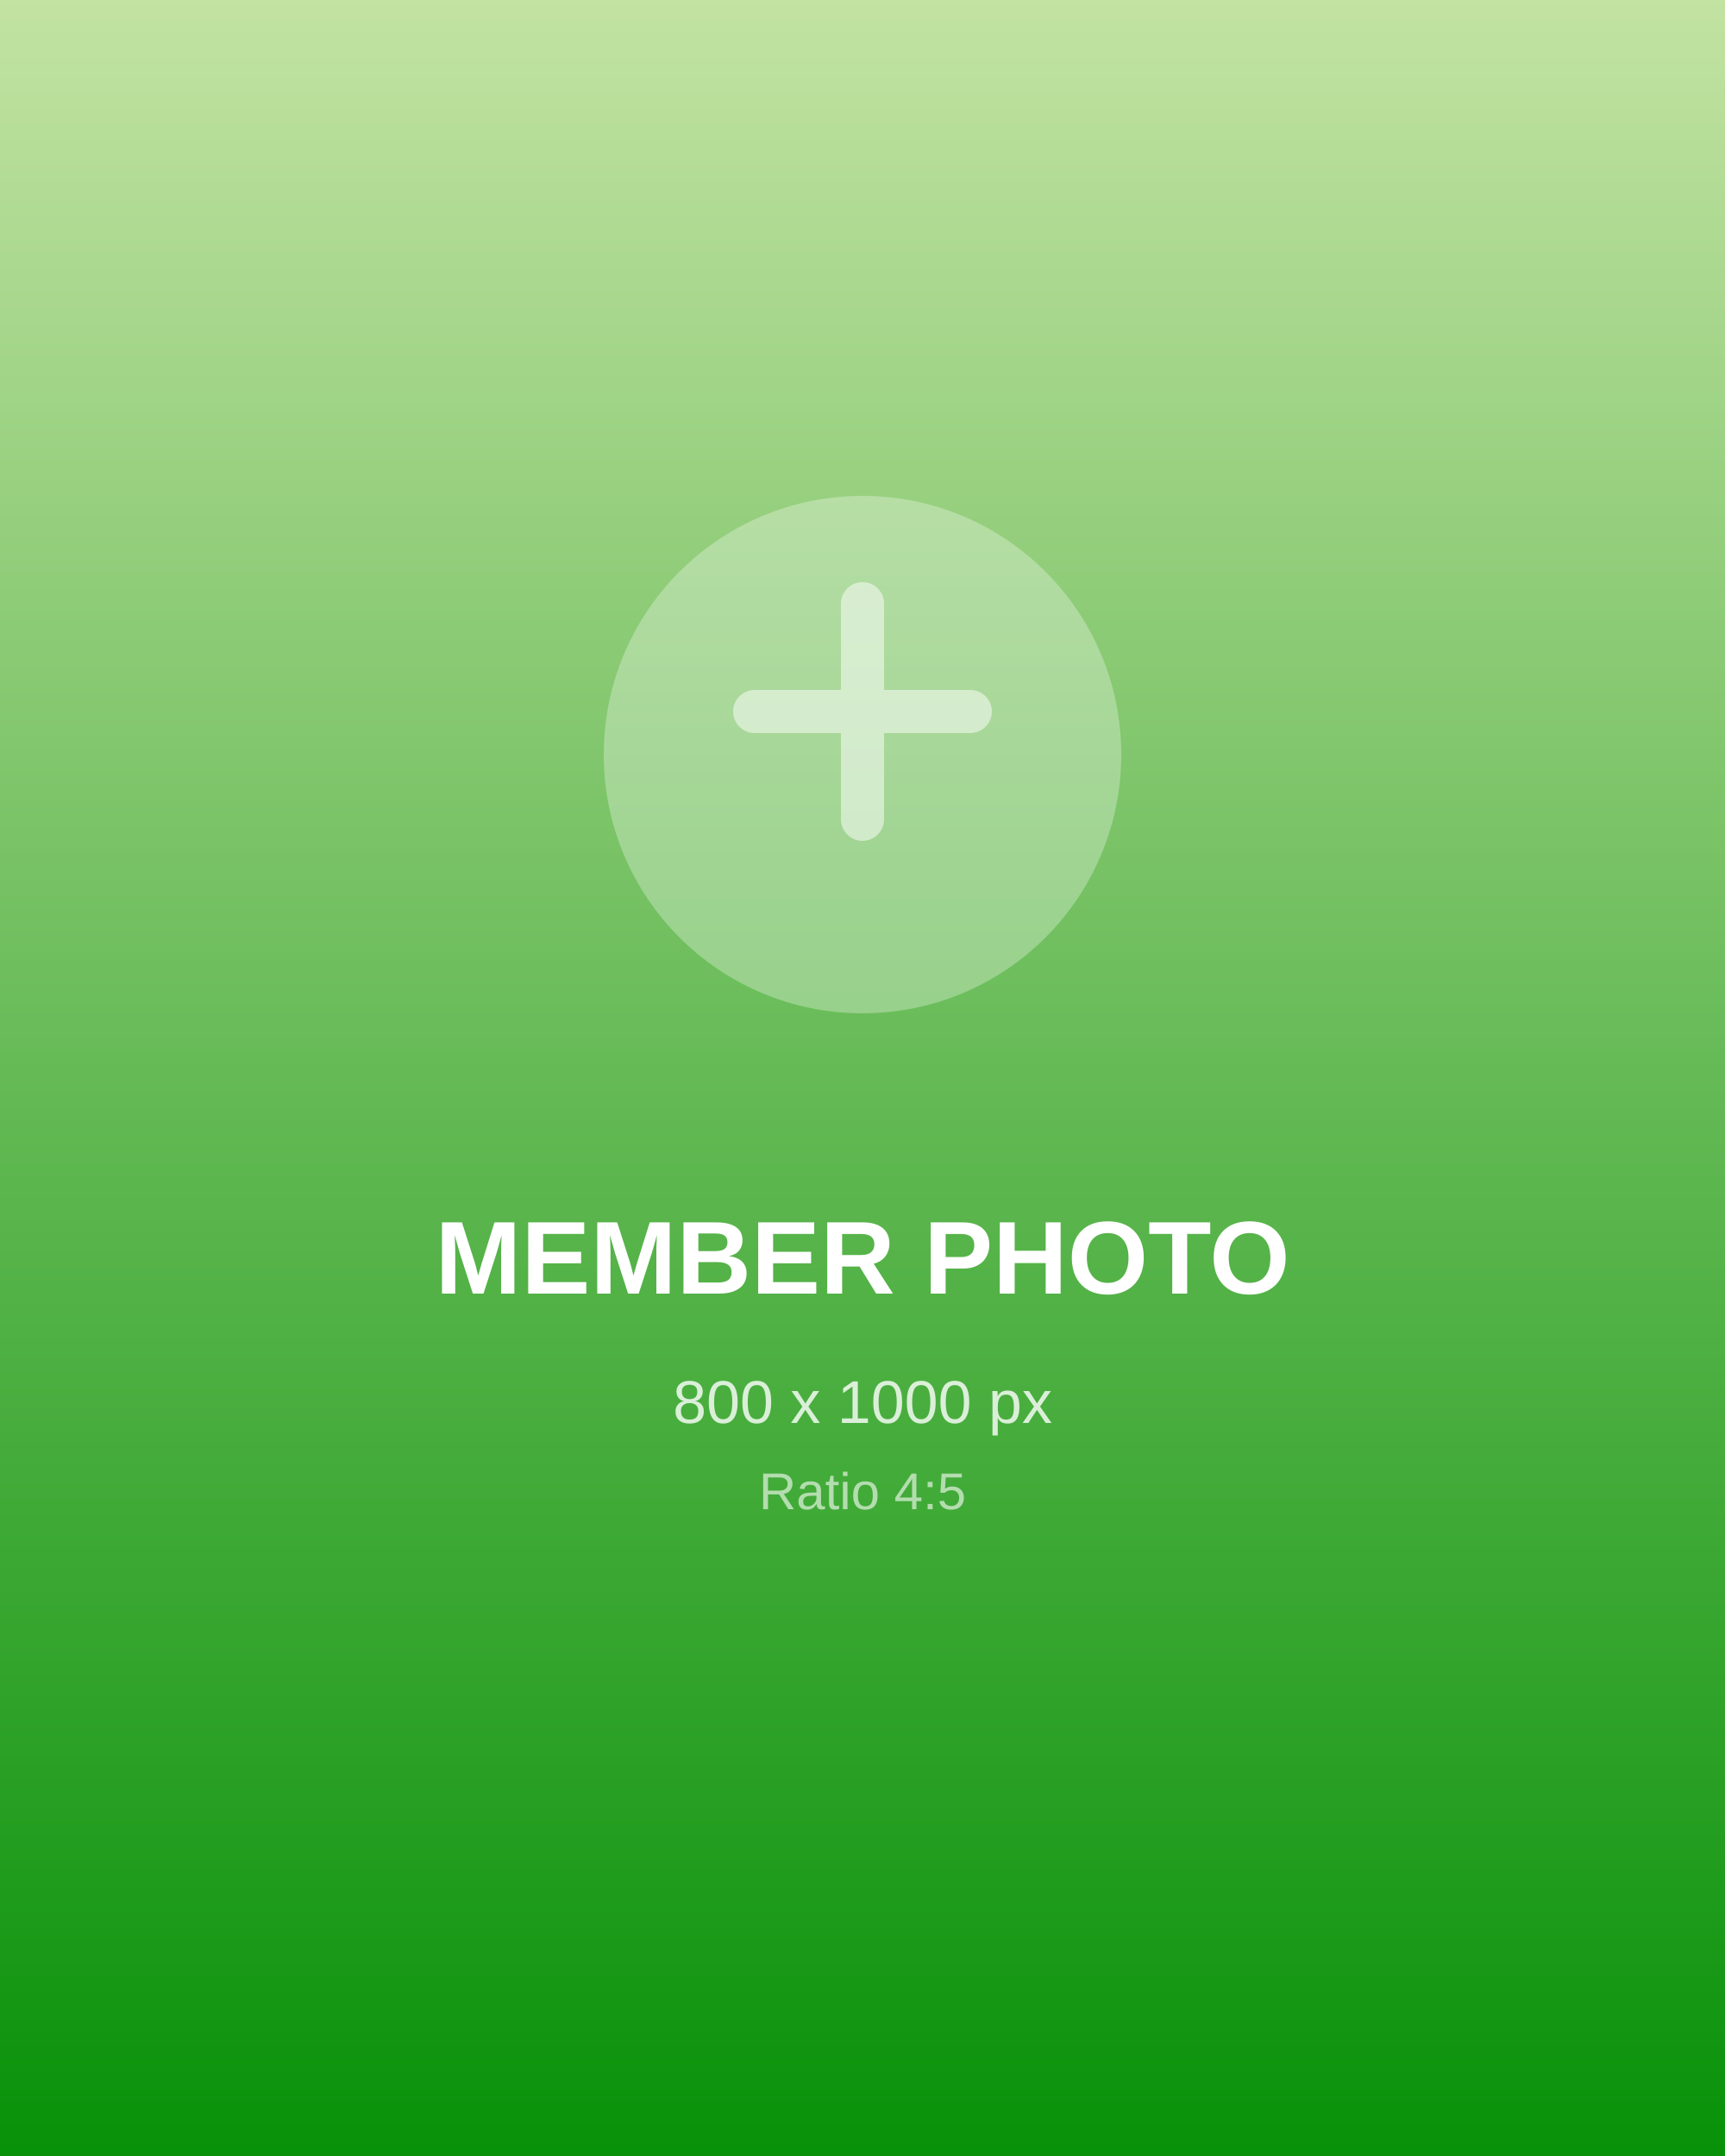
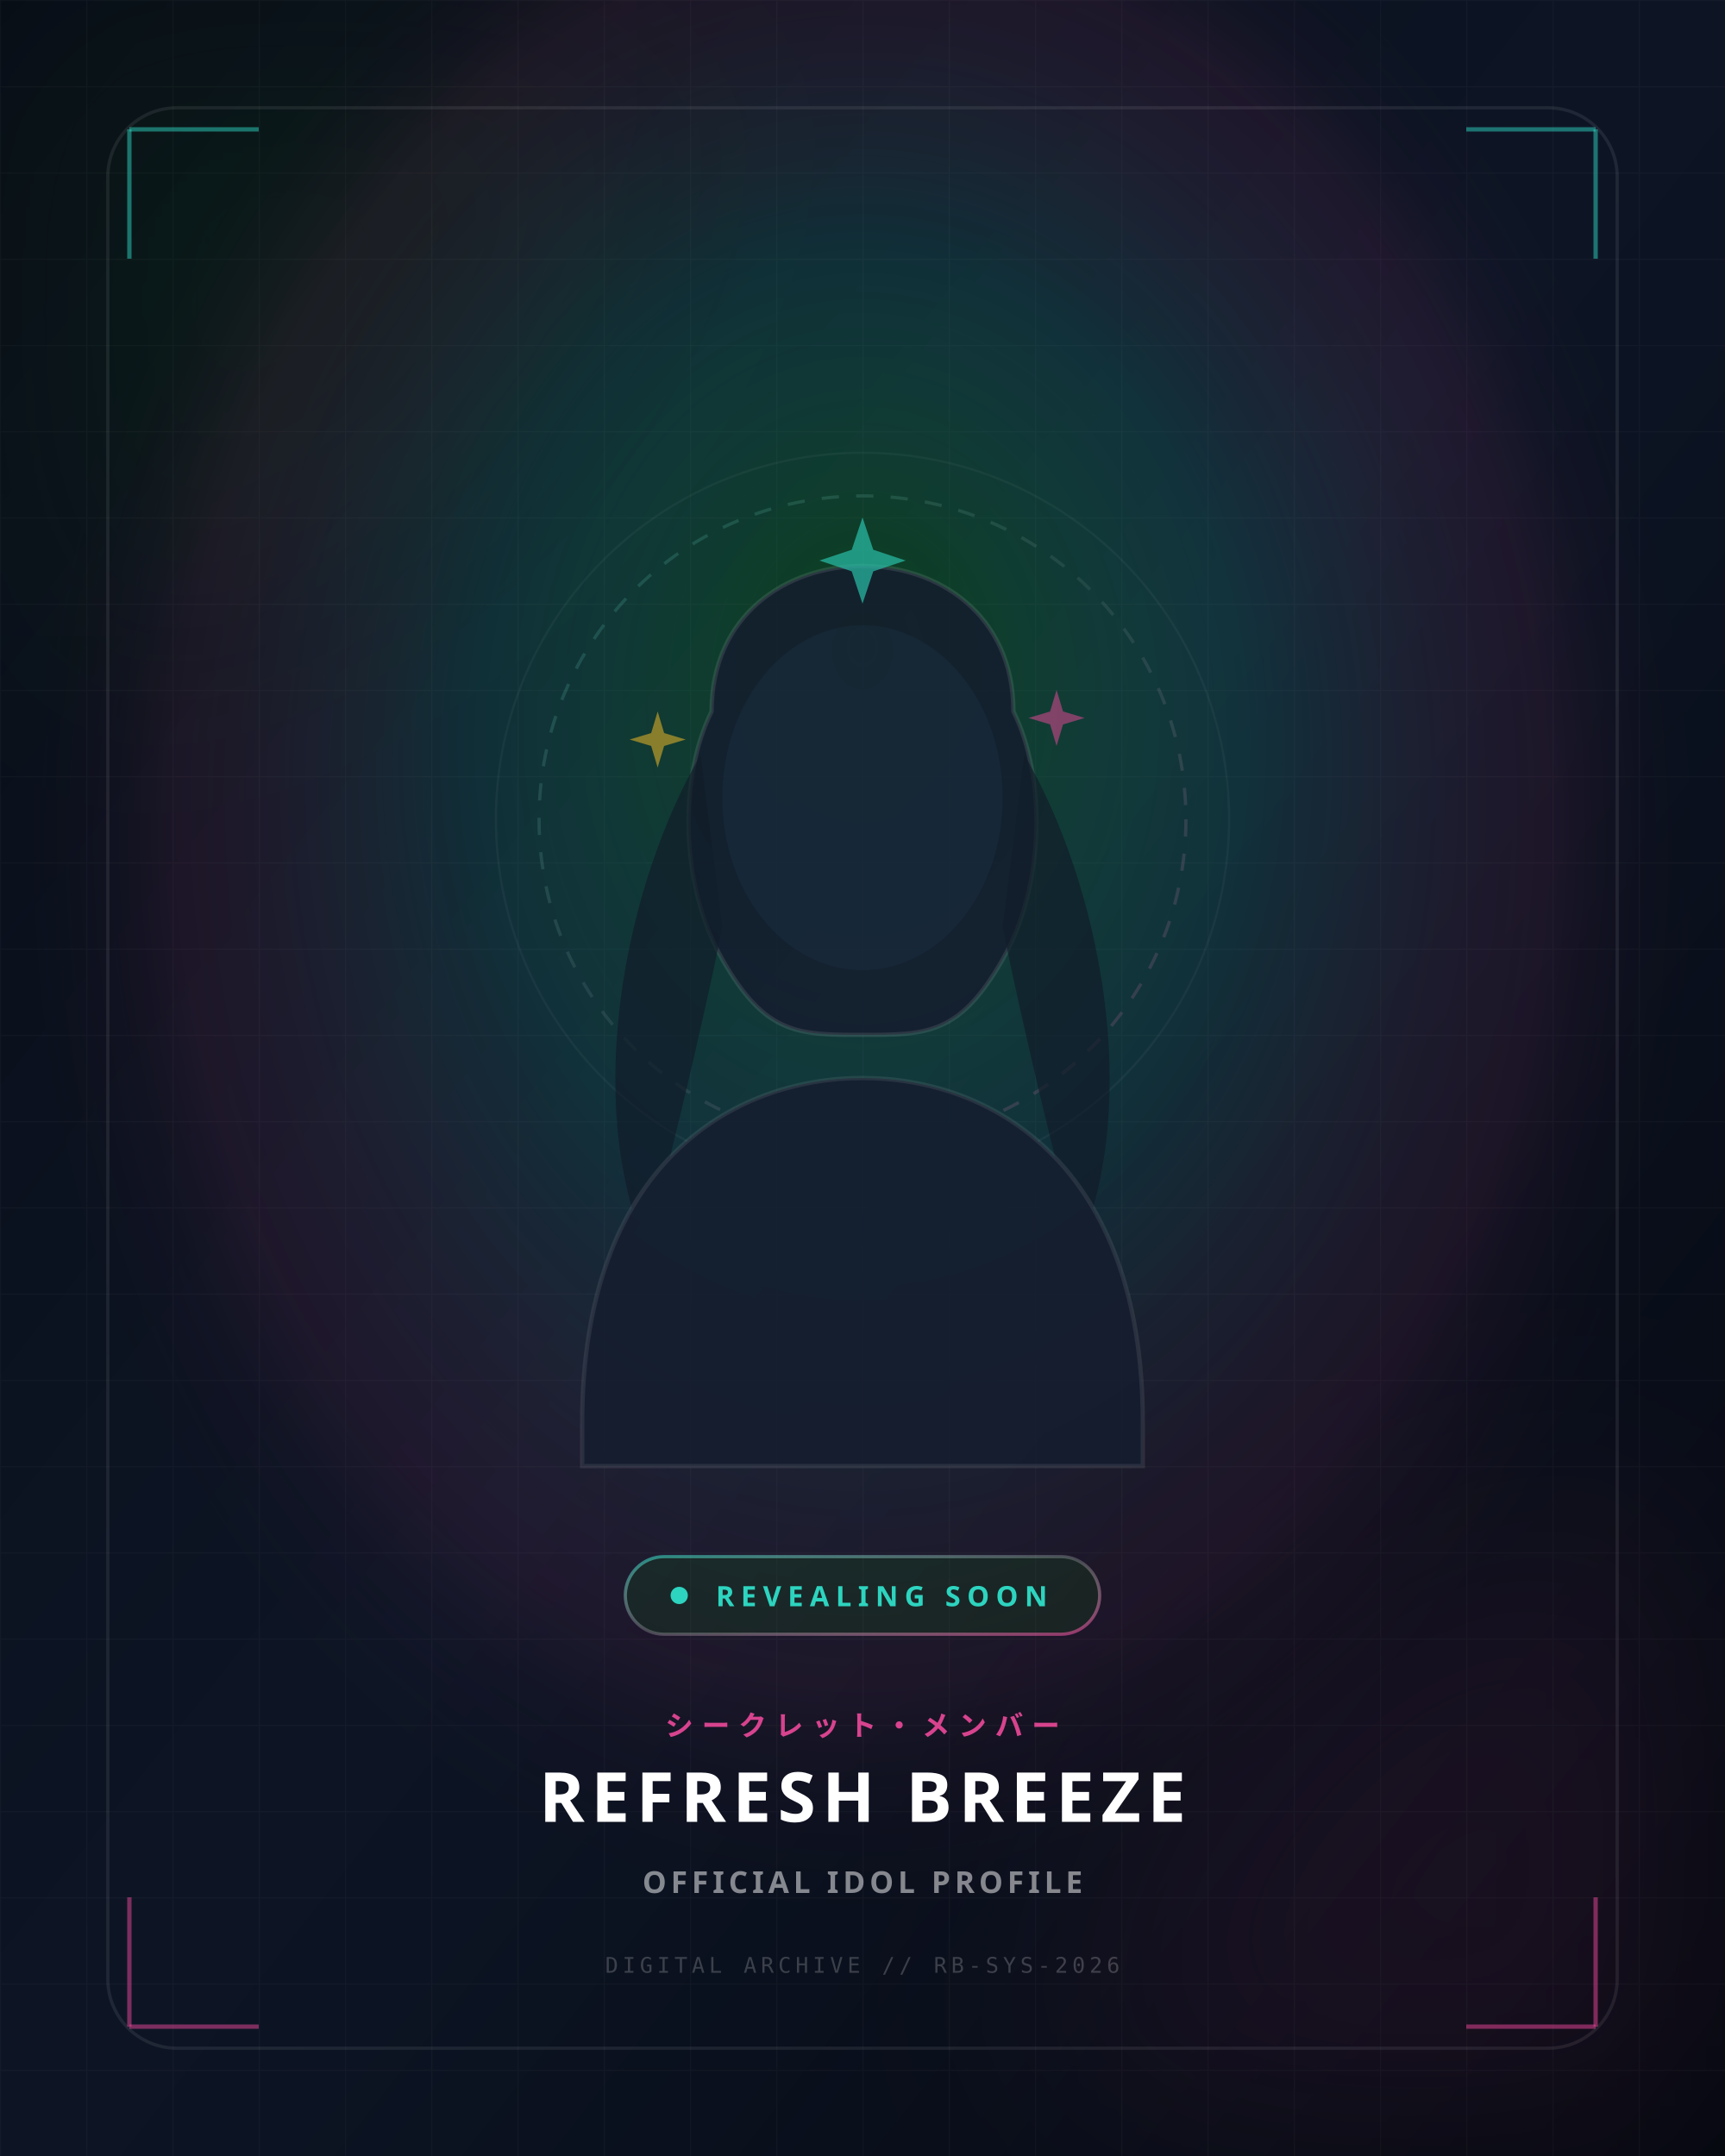
- <svg xmlns="http://www.w3.org/2000/svg" width="800" height="1000">
+ <svg xmlns="http://www.w3.org/2000/svg" width="800" height="1000" viewBox="0 0 800 1000" fill="none">
  <defs>
-     <linearGradient id="grad" x1="0%" y1="0%" x2="0%" y2="100%">
-       <stop offset="0%" style="stop-color:#c3e3a3;stop-opacity:1" />
-       <stop offset="100%" style="stop-color:#079108;stop-opacity:1" />
+     <linearGradient id="bgGrad" x1="0%" y1="0%" x2="100%" y2="100%">
+       <stop offset="0%" stop-color="#080d16" />
+       <stop offset="50%" stop-color="#0d1525" />
+       <stop offset="100%" stop-color="#050810" />
+     </linearGradient>
+     <radialGradient id="neonGlow" cx="50%" cy="40%" r="50%" fx="50%" fy="30%">
+       <stop offset="0%" stop-color="#079108" stop-opacity="0.35" />
+       <stop offset="45%" stop-color="#2DD4BF" stop-opacity="0.15" />
+       <stop offset="80%" stop-color="#EC4899" stop-opacity="0.08" />
+       <stop offset="100%" stop-color="#000000" stop-opacity="0" />
+     </radialGradient>
+     <pattern id="grid" width="40" height="40" patternUnits="userSpaceOnUse">
+       <path d="M 40 0 L 0 0 0 40" fill="none" stroke="rgba(255, 255, 255, 0.03)" stroke-width="1" />
+     </pattern>
+     <linearGradient id="neonLine" x1="0%" y1="0%" x2="100%" y2="0%">
+       <stop offset="0%" stop-color="#079108" stop-opacity="0" />
+       <stop offset="50%" stop-color="#2DD4BF" stop-opacity="0.8" />
+       <stop offset="100%" stop-color="#079108" stop-opacity="0" />
+     </linearGradient>
+     <linearGradient id="badgeBorder" x1="0%" y1="0%" x2="100%" y2="100%">
+       <stop offset="0%" stop-color="#2DD4BF" stop-opacity="0.6" />
+       <stop offset="50%" stop-color="rgba(255,255,255,0.2)" />
+       <stop offset="100%" stop-color="#EC4899" stop-opacity="0.6" />
    </linearGradient>
  </defs>
-   <rect width="800" height="1000" fill="url(#grad)" />
-   <circle cx="400" cy="350" r="120" fill="white" opacity="0.3" />
-   <path d="M 400 280 L 400 380 M 350 330 L 450 330" stroke="white" stroke-width="20" stroke-linecap="round" opacity="0.5" />
-   <text x="400" y="600" font-family="Arial, sans-serif" font-size="48" font-weight="bold" fill="white" text-anchor="middle">MEMBER PHOTO</text>
-   <text x="400" y="660" font-family="Arial, sans-serif" font-size="28" fill="white" text-anchor="middle" opacity="0.8">800 x 1000 px</text>
-   <text x="400" y="700" font-family="Arial, sans-serif" font-size="24" fill="white" text-anchor="middle" opacity="0.6">Ratio 4:5</text>
+   <rect width="800" height="1000" fill="url(#bgGrad)" />
+   <rect width="800" height="1000" fill="url(#grid)" />
+   <rect width="800" height="1000" fill="url(#neonGlow)" />
+   <circle cx="0" cy="0" r="300" fill="#079108" opacity="0.08" filter="blur(60px)" />
+   <circle cx="800" cy="1000" r="300" fill="#EC4899" opacity="0.08" filter="blur(60px)" />
+   <line x1="60" y1="60" x2="120" y2="60" stroke="#2DD4BF" stroke-width="2" opacity="0.5" />
+   <line x1="60" y1="60" x2="60" y2="120" stroke="#2DD4BF" stroke-width="2" opacity="0.5" />
+   <line x1="740" y1="60" x2="680" y2="60" stroke="#2DD4BF" stroke-width="2" opacity="0.5" />
+   <line x1="740" y1="60" x2="740" y2="120" stroke="#2DD4BF" stroke-width="2" opacity="0.5" />
+   <line x1="60" y1="940" x2="120" y2="940" stroke="#EC4899" stroke-width="2" opacity="0.5" />
+   <line x1="60" y1="940" x2="60" y2="880" stroke="#EC4899" stroke-width="2" opacity="0.5" />
+   <line x1="740" y1="940" x2="680" y2="940" stroke="#EC4899" stroke-width="2" opacity="0.5" />
+   <line x1="740" y1="940" x2="740" y2="880" stroke="#EC4899" stroke-width="2" opacity="0.5" />
+   <rect x="50" y="50" width="700" height="900" rx="32" stroke="rgba(255, 255, 255, 0.08)" stroke-width="1.5" />
+   <g opacity="0.85">
+     <circle cx="400" cy="380" r="150" fill="none" stroke="url(#badgeBorder)" stroke-width="1.5" stroke-dasharray="8 8" opacity="0.4" />
+     <circle cx="400" cy="380" r="170" fill="none" stroke="rgba(255,255,255,0.05)" stroke-width="1" />
+     <path d="M 330 330 C 330 240, 470 240, 470 330 C 485 360, 485 410, 465 445 C 445 480, 430 480, 400 480 C 370 480, 355 480, 335 445 C 315 410, 315 360, 330 330 Z" fill="#141c2e" stroke="rgba(255, 255, 255, 0.12)" stroke-width="2" />
+     <ellipse cx="400" cy="370" rx="65" ry="80" fill="#182338" />
+     <path d="M 325 350 C 290 410, 270 510, 300 580 C 310 540, 325 480, 335 430 Z" fill="#111827" opacity="0.7" />
+     <path d="M 475 350 C 510 410, 530 510, 500 580 C 490 540, 475 480, 465 430 Z" fill="#111827" opacity="0.7" />
+     <path d="M 270 660 C 270 540, 340 500, 400 500 C 460 500, 530 540, 530 660 L 530 680 L 270 680 Z" fill="#141c2e" stroke="rgba(255, 255, 255, 0.1)" stroke-width="2" />
+     <path d="M 400 240 L 405 255 L 420 260 L 405 265 L 400 280 L 395 265 L 380 260 L 395 255 Z" fill="#2DD4BF" opacity="0.7" />
+     <path d="M 490 320 L 493 330 L 503 333 L 493 336 L 490 346 L 487 336 L 477 333 L 487 330 Z" fill="#EC4899" opacity="0.6" />
+     <path d="M 305 330 L 308 340 L 318 343 L 308 346 L 305 356 L 302 346 L 292 343 L 302 340 Z" fill="#FBBF24" opacity="0.6" />
+   </g>
+   <line x1="200" y1="695" x2="600" y2="695" stroke="url(#neonLine)" stroke-width="1.5" />
+   <g transform="translate(400, 740)">
+     <rect x="-110" y="-18" width="220" height="36" rx="18" fill="rgba(7, 145, 8, 0.12)" stroke="url(#badgeBorder)" stroke-width="1.5" />
+     <circle cx="-85" cy="0" r="4" fill="#2DD4BF">
+       <animate attributeName="opacity" values="0.4;1;0.4" dur="2s" repeatCount="indefinite" />
+     </circle>
+     <text x="-68" y="5" font-family="'Space Grotesk', 'Outfit', sans-serif" font-size="13" font-weight="900" fill="#2DD4BF" letter-spacing="3">REVEALING SOON</text>
+   </g>
+   <text x="400" y="805" font-family="'Outfit', sans-serif" font-size="13" font-weight="900" fill="#EC4899" text-anchor="middle" letter-spacing="4" opacity="0.9">シークレット・メンバー</text>
+   <text x="400" y="845" font-family="'Space Grotesk', 'Outfit', sans-serif" font-size="32" font-weight="900" fill="#FFFFFF" text-anchor="middle" letter-spacing="3">REFRESH BREEZE</text>
+   <text x="400" y="878" font-family="'Outfit', sans-serif" font-size="14" font-weight="600" fill="rgba(255, 255, 255, 0.5)" text-anchor="middle" letter-spacing="2">OFFICIAL IDOL PROFILE</text>
+   <text x="400" y="915" font-family="monospace" font-size="10" fill="rgba(255, 255, 255, 0.2)" text-anchor="middle" letter-spacing="2">DIGITAL ARCHIVE // RB-SYS-2026</text>
</svg>
